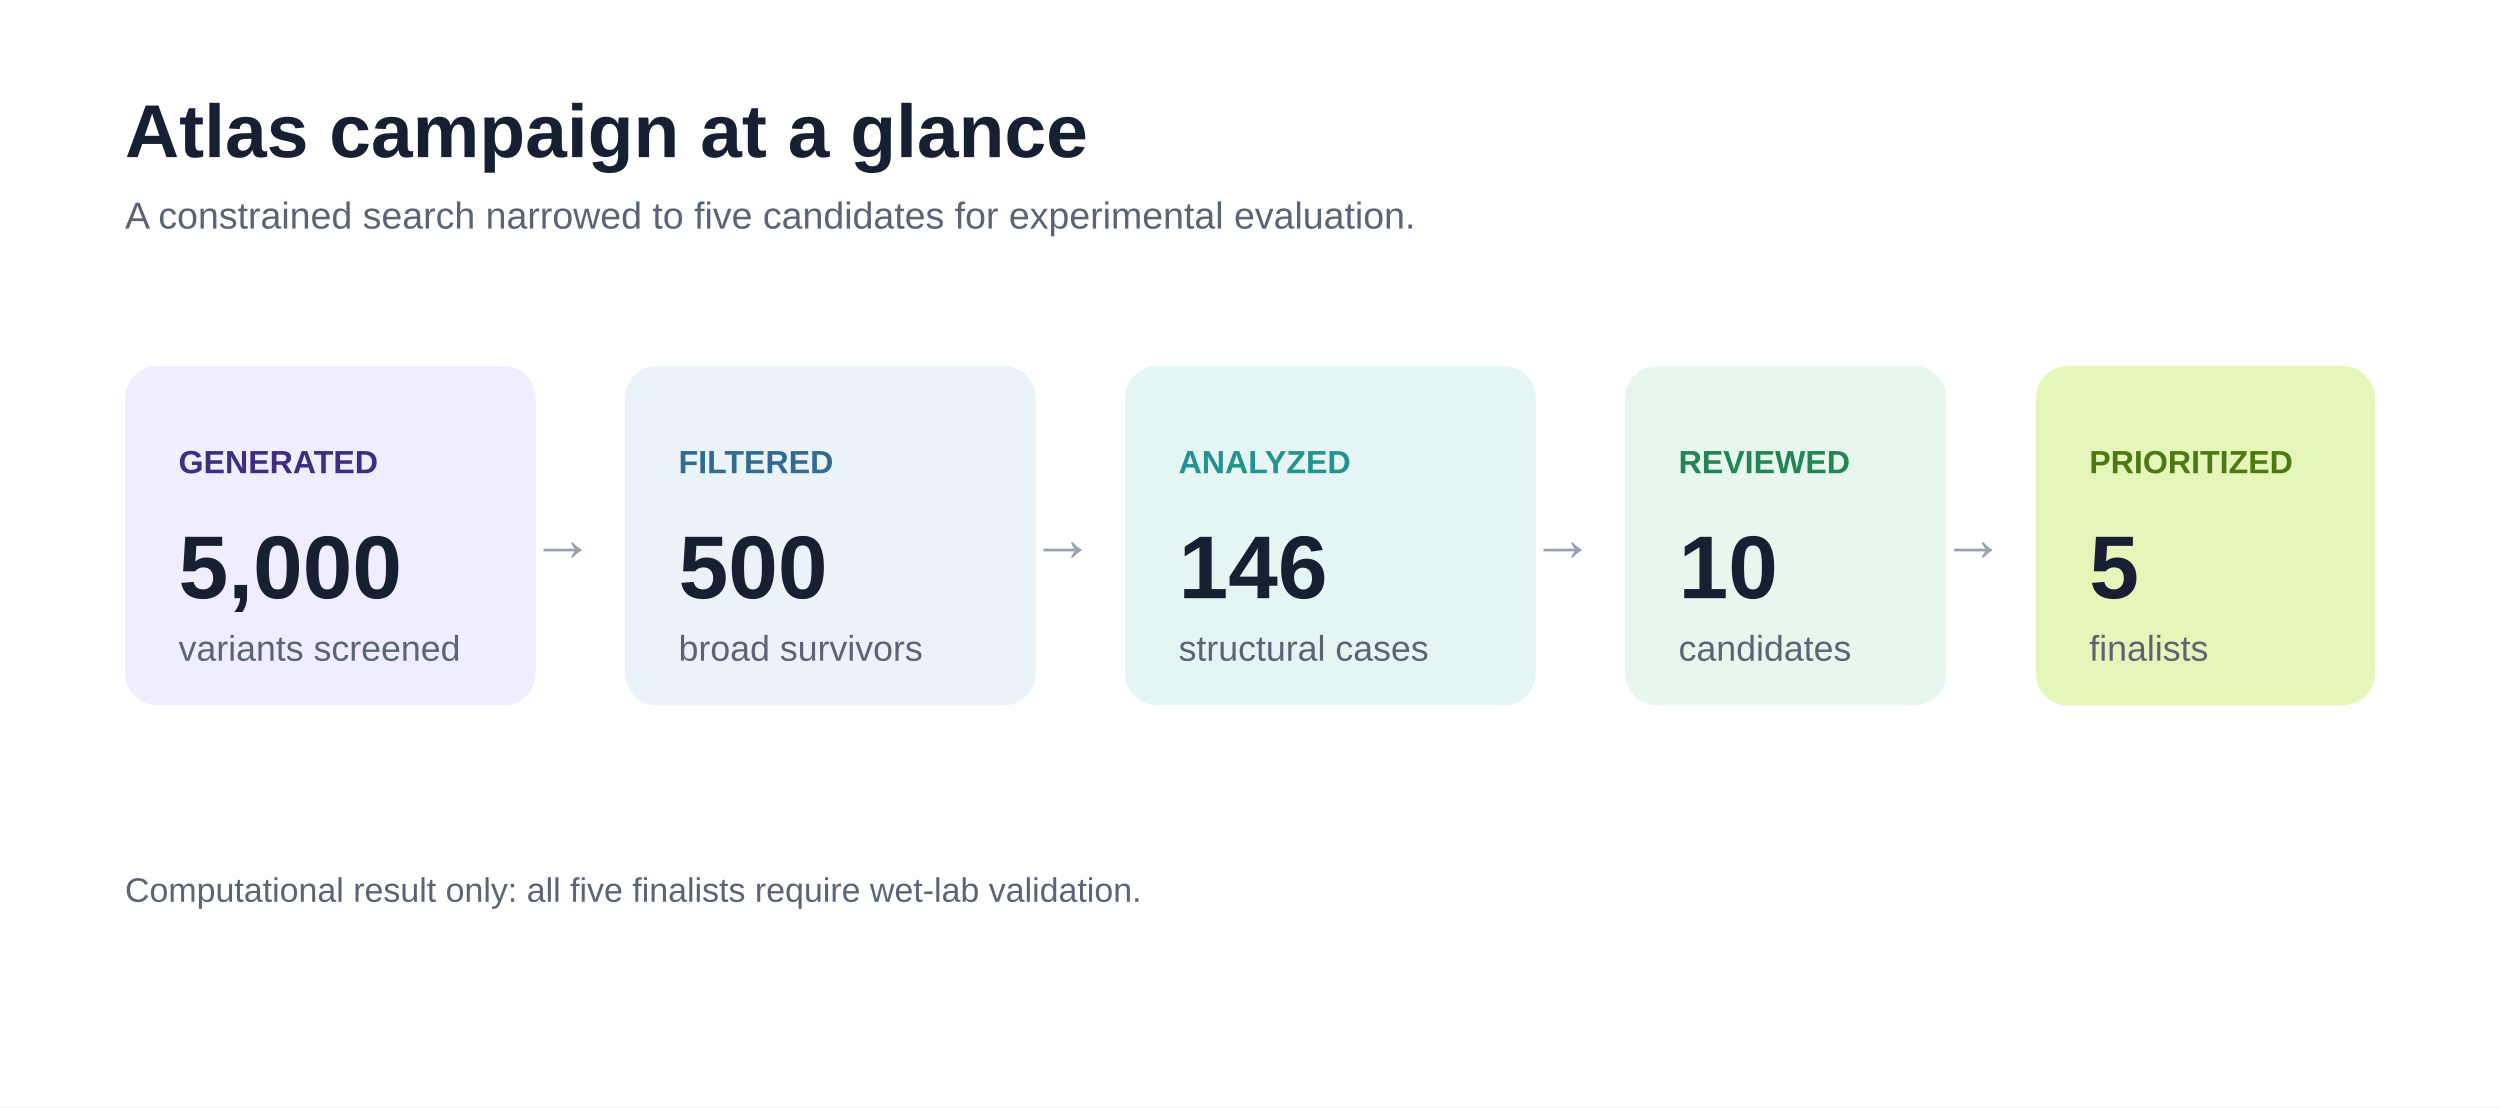
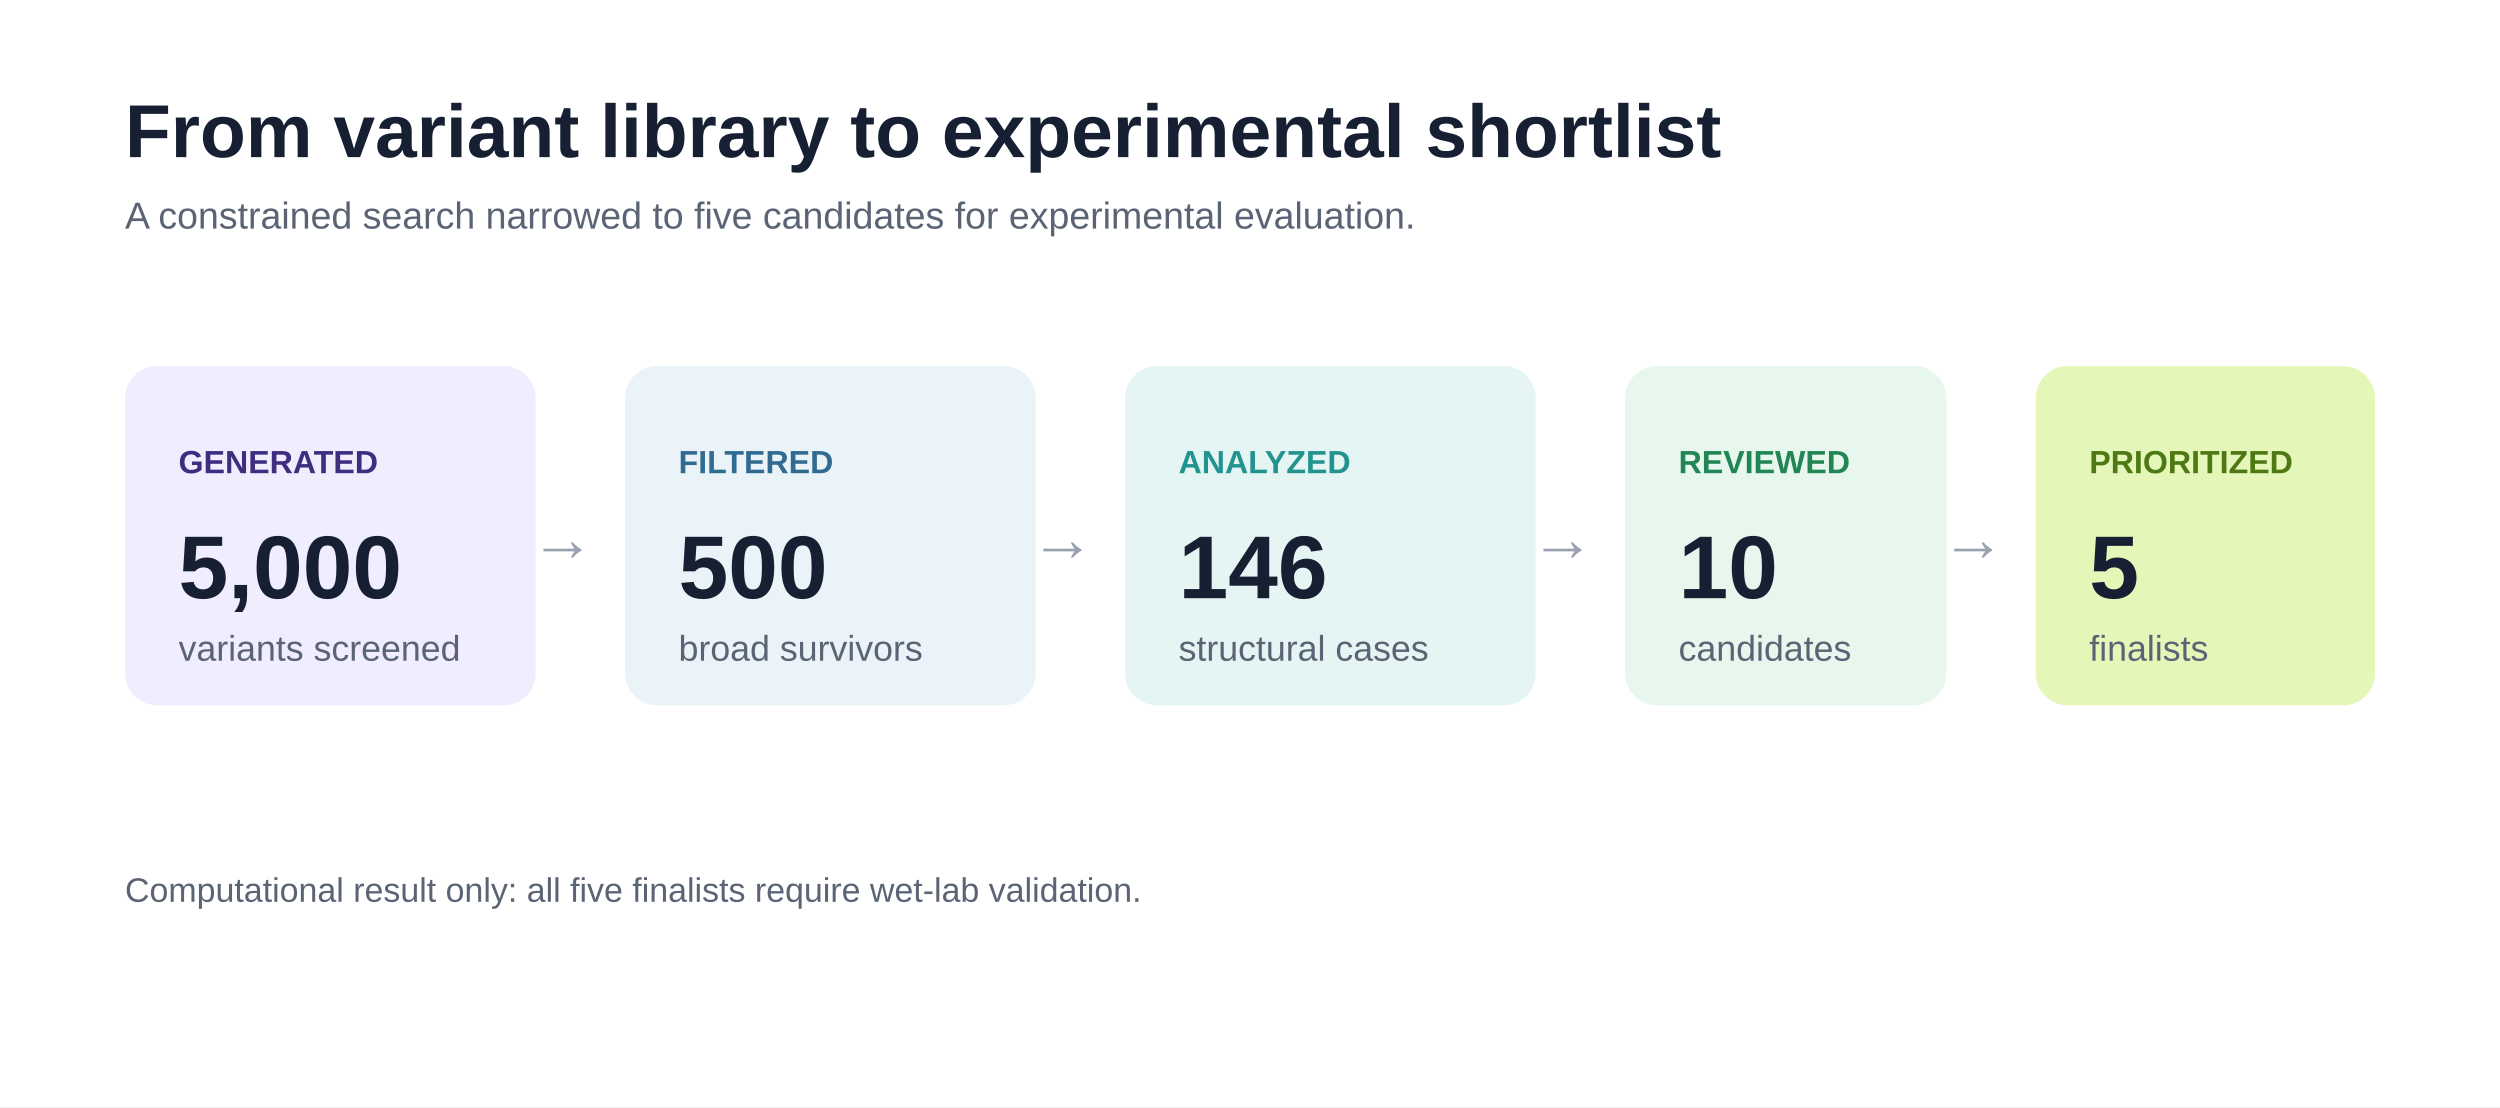
<svg xmlns="http://www.w3.org/2000/svg" width="1400" height="620" viewBox="0 0 1400 620" role="img" aria-labelledby="title desc">
  <rect width="1400" height="620" fill="#ffffff" />
-   <text x="70" y="88" font-family="Arial, Helvetica, sans-serif" font-size="42" font-weight="700" fill="#172033">Atlas campaign at a glance</text>
+   <text x="70" y="88" font-family="Arial, Helvetica, sans-serif" font-size="42" font-weight="700" fill="#172033">From variant library to experimental shortlist</text>
  <text x="70" y="128" font-family="Arial, Helvetica, sans-serif" font-size="21" fill="#5b6475">A constrained search narrowed to five candidates for experimental evaluation.</text>
  <g font-family="Arial, Helvetica, sans-serif">
    <rect x="70" y="205" width="230" height="190" rx="18" fill="#f0edff" />
    <text x="100" y="265" font-size="18" font-weight="700" fill="#3f2d7f">GENERATED</text>
    <text x="100" y="335" font-size="50" font-weight="700" fill="#172033">5,000</text>
    <text x="100" y="370" font-size="20" fill="#5b6475">variants screened</text>
    <text x="315" y="314" text-anchor="middle" font-size="36" fill="#9aa2b1">→</text>
    <rect x="350" y="205" width="230" height="190" rx="18" fill="#eaf3f8" />
    <text x="380" y="265" font-size="18" font-weight="700" fill="#326b91">FILTERED</text>
    <text x="380" y="335" font-size="50" font-weight="700" fill="#172033">500</text>
    <text x="380" y="370" font-size="20" fill="#5b6475">broad survivors</text>
    <text x="595" y="314" text-anchor="middle" font-size="36" fill="#9aa2b1">→</text>
    <rect x="630" y="205" width="230" height="190" rx="18" fill="#e4f5f3" />
    <text x="660" y="265" font-size="18" font-weight="700" fill="#22938f">ANALYZED</text>
    <text x="660" y="335" font-size="50" font-weight="700" fill="#172033">146</text>
    <text x="660" y="370" font-size="20" fill="#5b6475">structural cases</text>
    <text x="875" y="314" text-anchor="middle" font-size="36" fill="#9aa2b1">→</text>
    <rect x="910" y="205" width="180" height="190" rx="18" fill="#e7f7ee" />
    <text x="940" y="265" font-size="18" font-weight="700" fill="#218653">REVIEWED</text>
    <text x="940" y="335" font-size="50" font-weight="700" fill="#172033">10</text>
    <text x="940" y="370" font-size="20" fill="#5b6475">candidates</text>
    <text x="1105" y="314" text-anchor="middle" font-size="36" fill="#9aa2b1">→</text>
    <rect x="1140" y="205" width="190" height="190" rx="18" fill="#e4f7b8" />
    <text x="1170" y="265" font-size="18" font-weight="700" fill="#4e7813">PRIORITIZED</text>
    <text x="1170" y="335" font-size="50" font-weight="700" fill="#172033">5</text>
    <text x="1170" y="370" font-size="20" fill="#5b6475">finalists</text>
  </g>
  <text x="70" y="505" font-family="Arial, Helvetica, sans-serif" font-size="19" fill="#5b6475">Computational result only: all five finalists require wet-lab validation.</text>
</svg>
